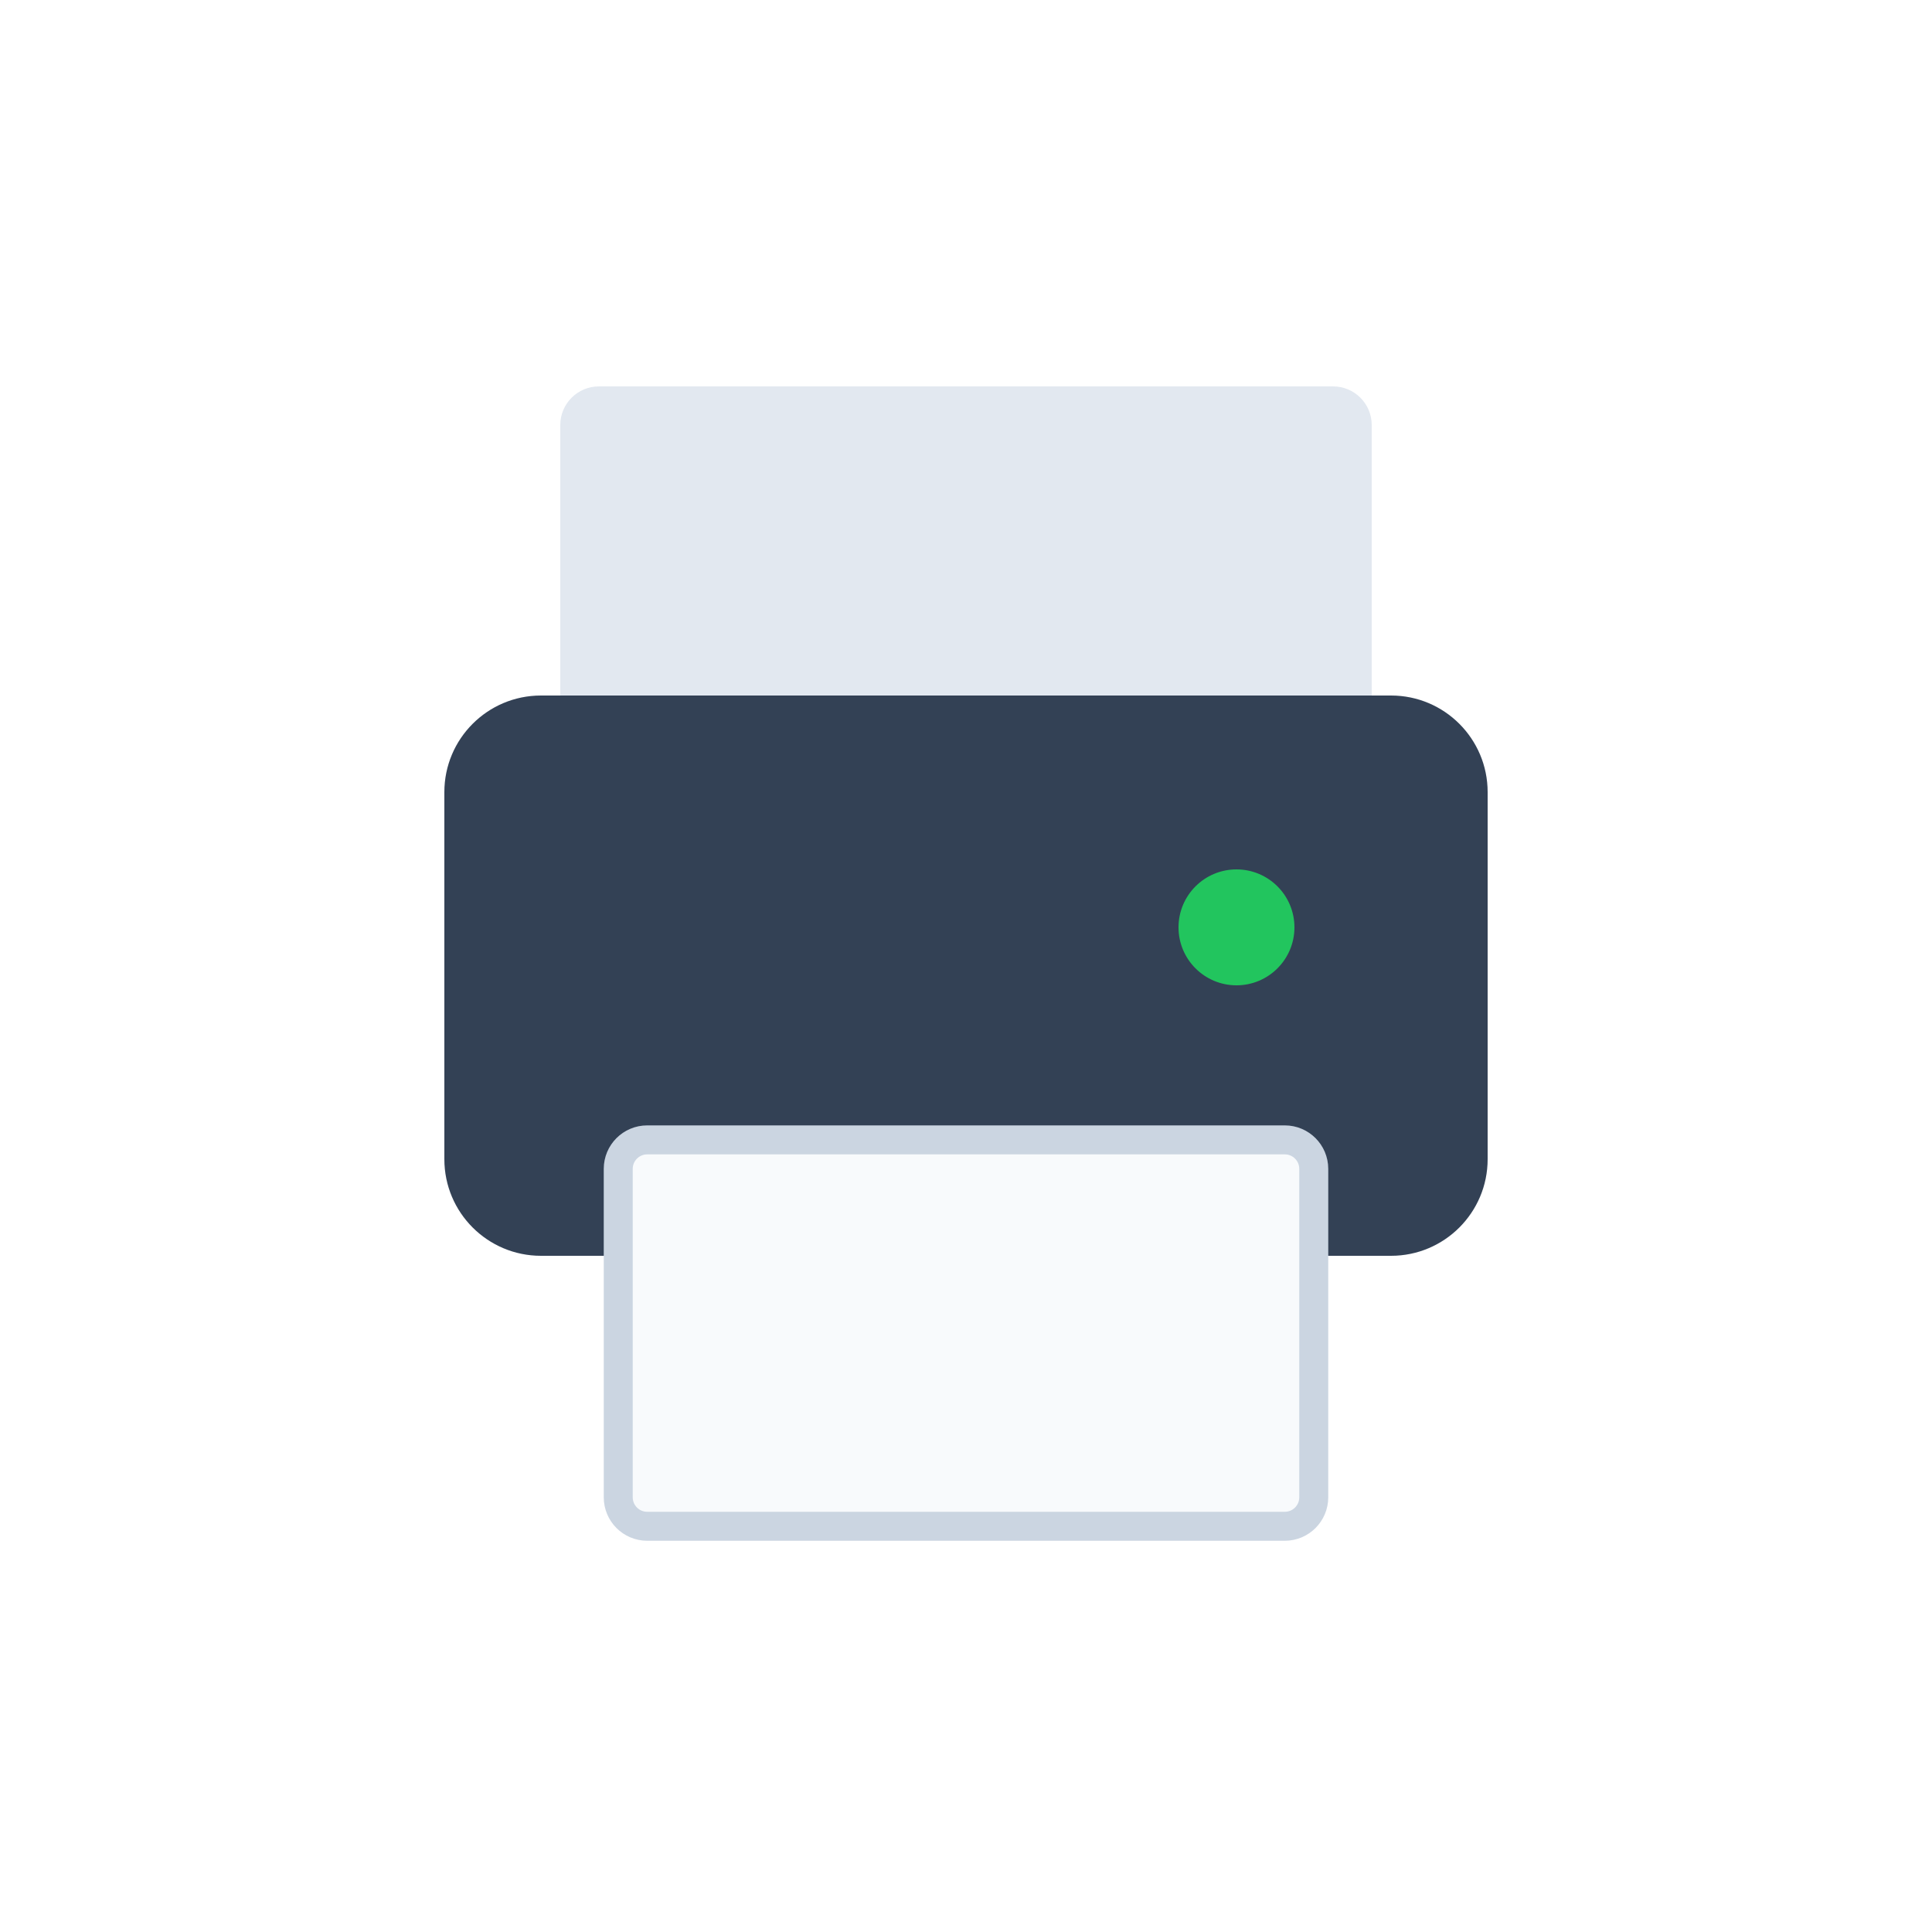
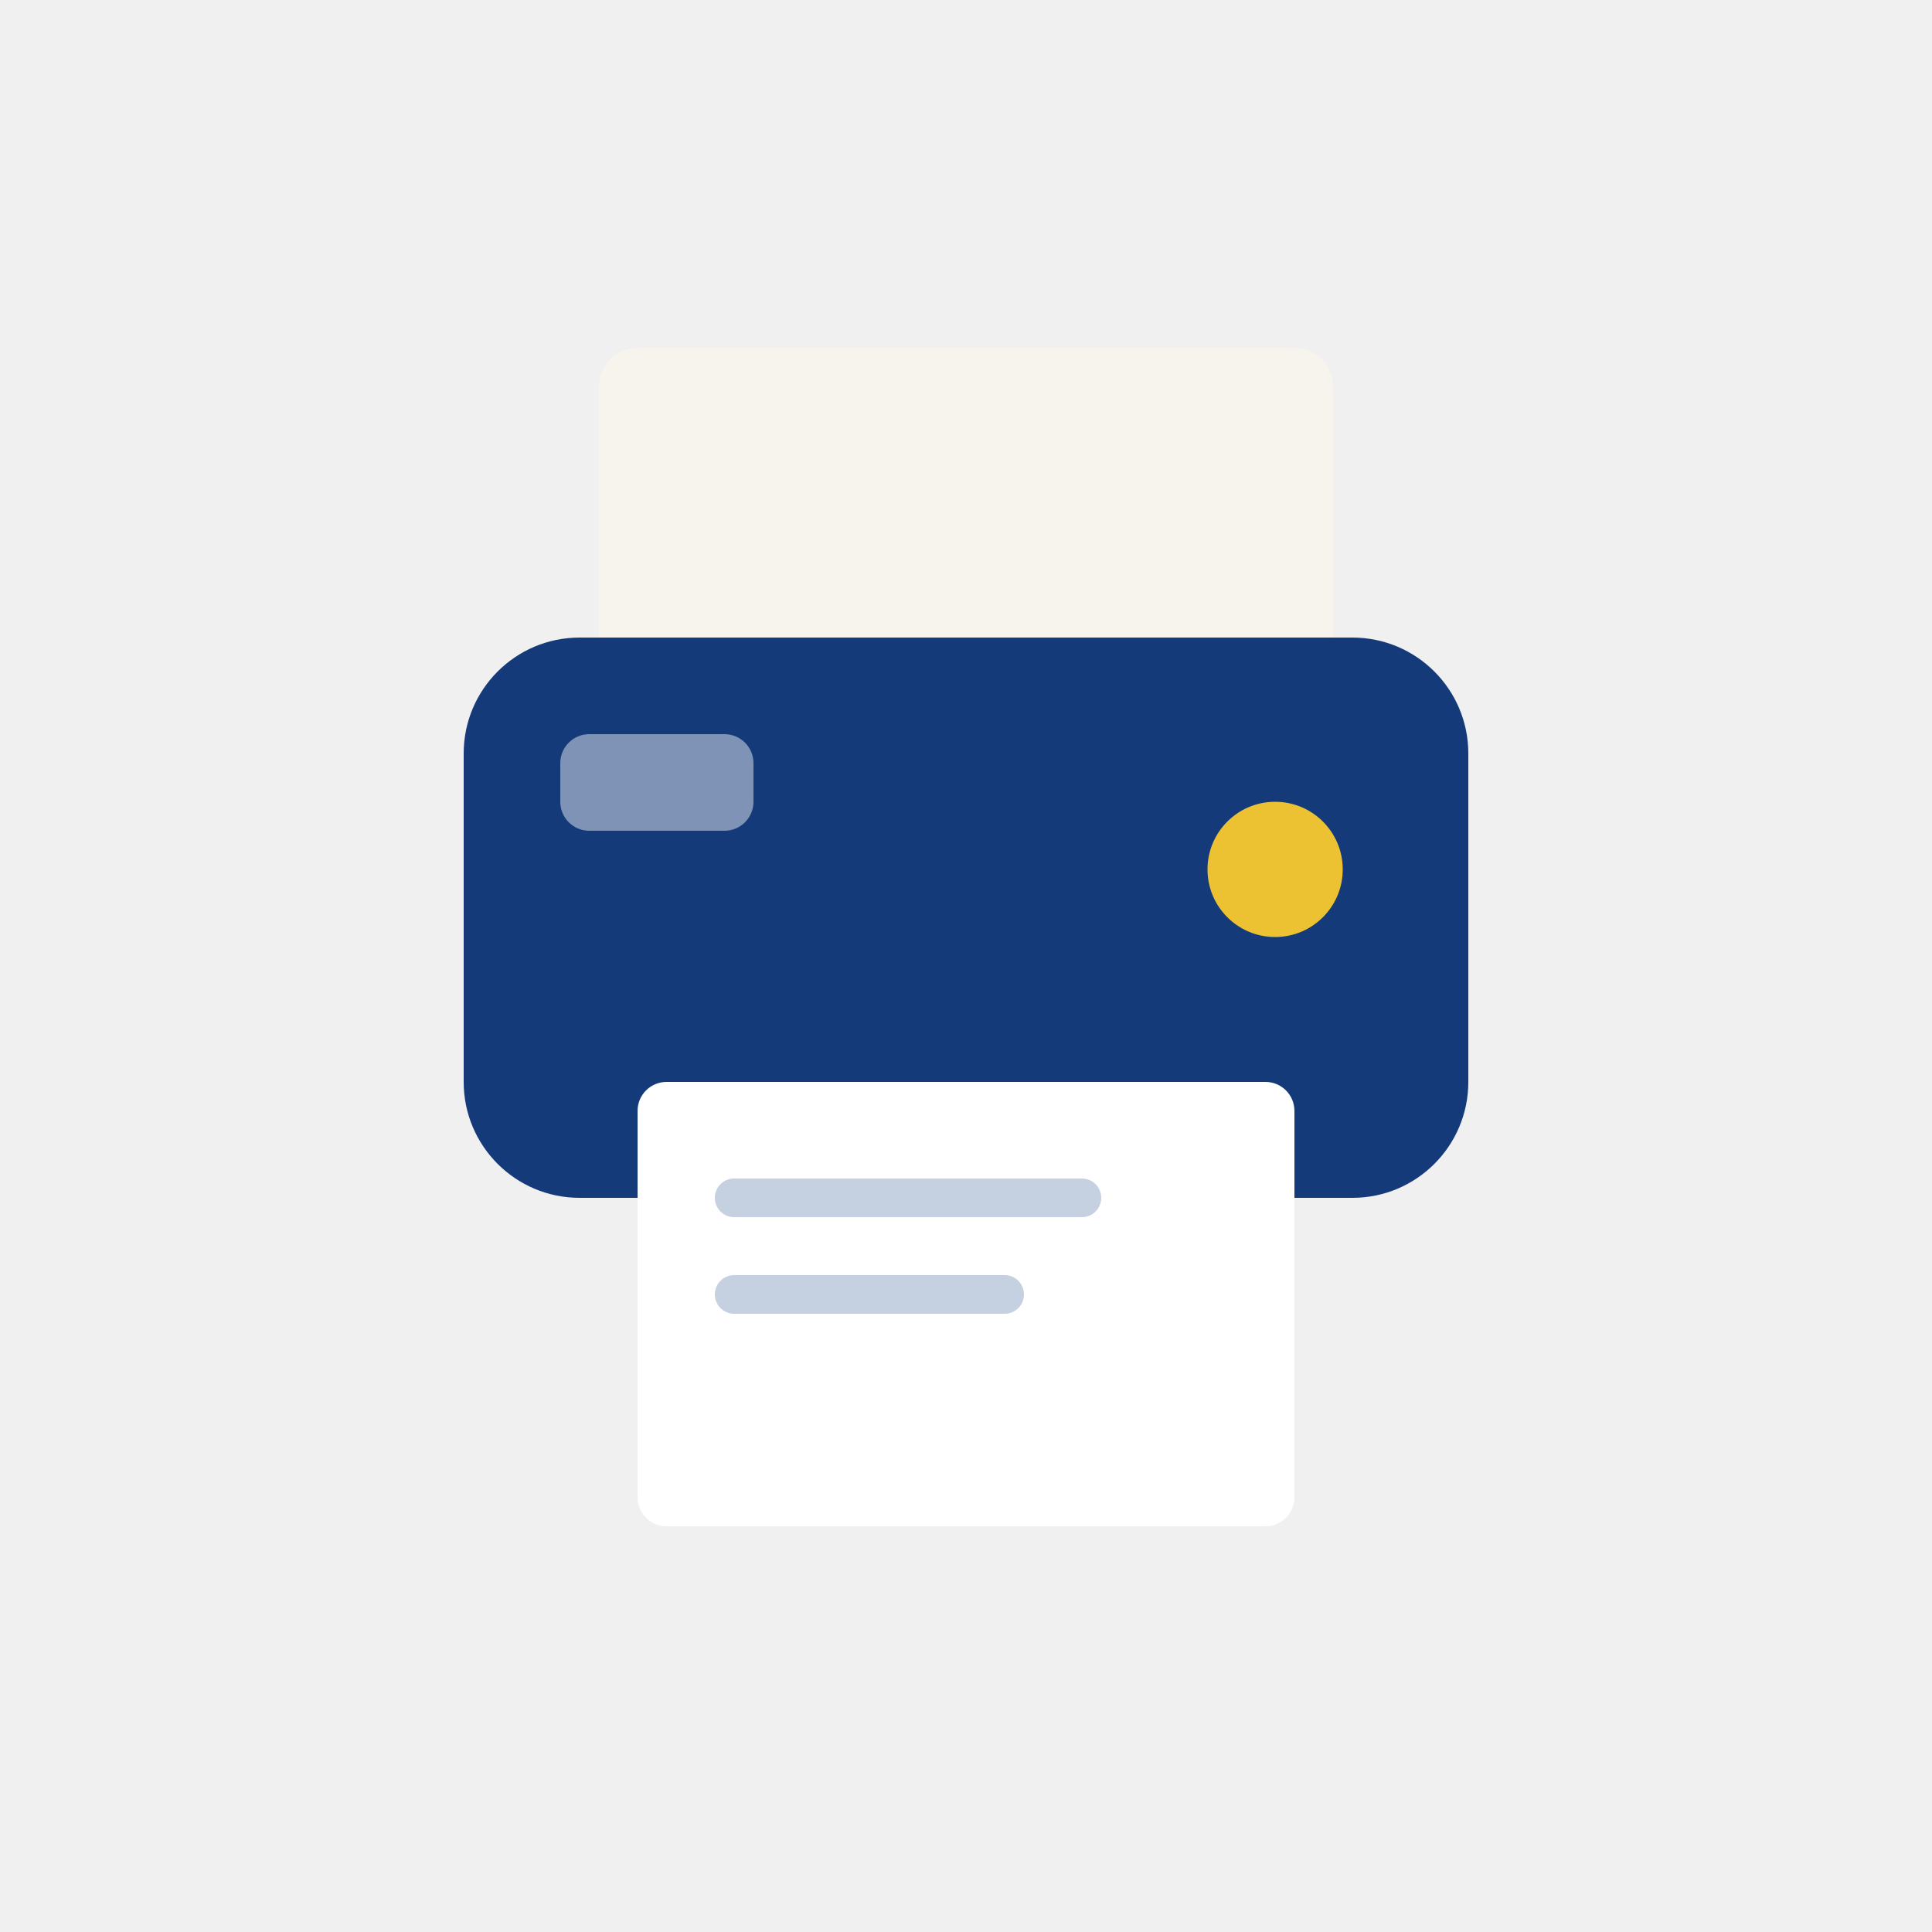
- <svg xmlns="http://www.w3.org/2000/svg" viewBox="0 0 200 200">
-   <rect width="200" height="200" fill="#ffffff" />
-   <rect x="58" y="40" width="84" height="36" rx="4" fill="#e2e8f0" />
-   <rect x="46" y="72" width="108" height="58" rx="10" fill="#334155" />
-   <rect x="64" y="118" width="72" height="40" rx="3" fill="#f8fafc" stroke="#cbd5e1" stroke-width="3" />
-   <circle cx="128" cy="96" r="6" fill="#22c55e" />
+ <svg xmlns="http://www.w3.org/2000/svg" viewBox="0 0 200 200" fill="none">
+   <rect x="62" y="36" width="76" height="34" rx="4" fill="#f7f4ee" />
+   <rect x="48" y="66" width="104" height="58" rx="12" fill="#153a7a" />
+   <rect x="66" y="112" width="68" height="46" rx="3" fill="#ffffff" />
+   <rect x="74" y="122" width="40" height="4" rx="2" fill="#c5d0e0" />
+   <rect x="74" y="132" width="32" height="4" rx="2" fill="#c5d0e0" />
+   <circle cx="132" cy="90" r="7" fill="#ecc233" />
+   <rect x="58" y="76" width="20" height="10" rx="3" fill="#ffffff" opacity="0.45" />
</svg>
